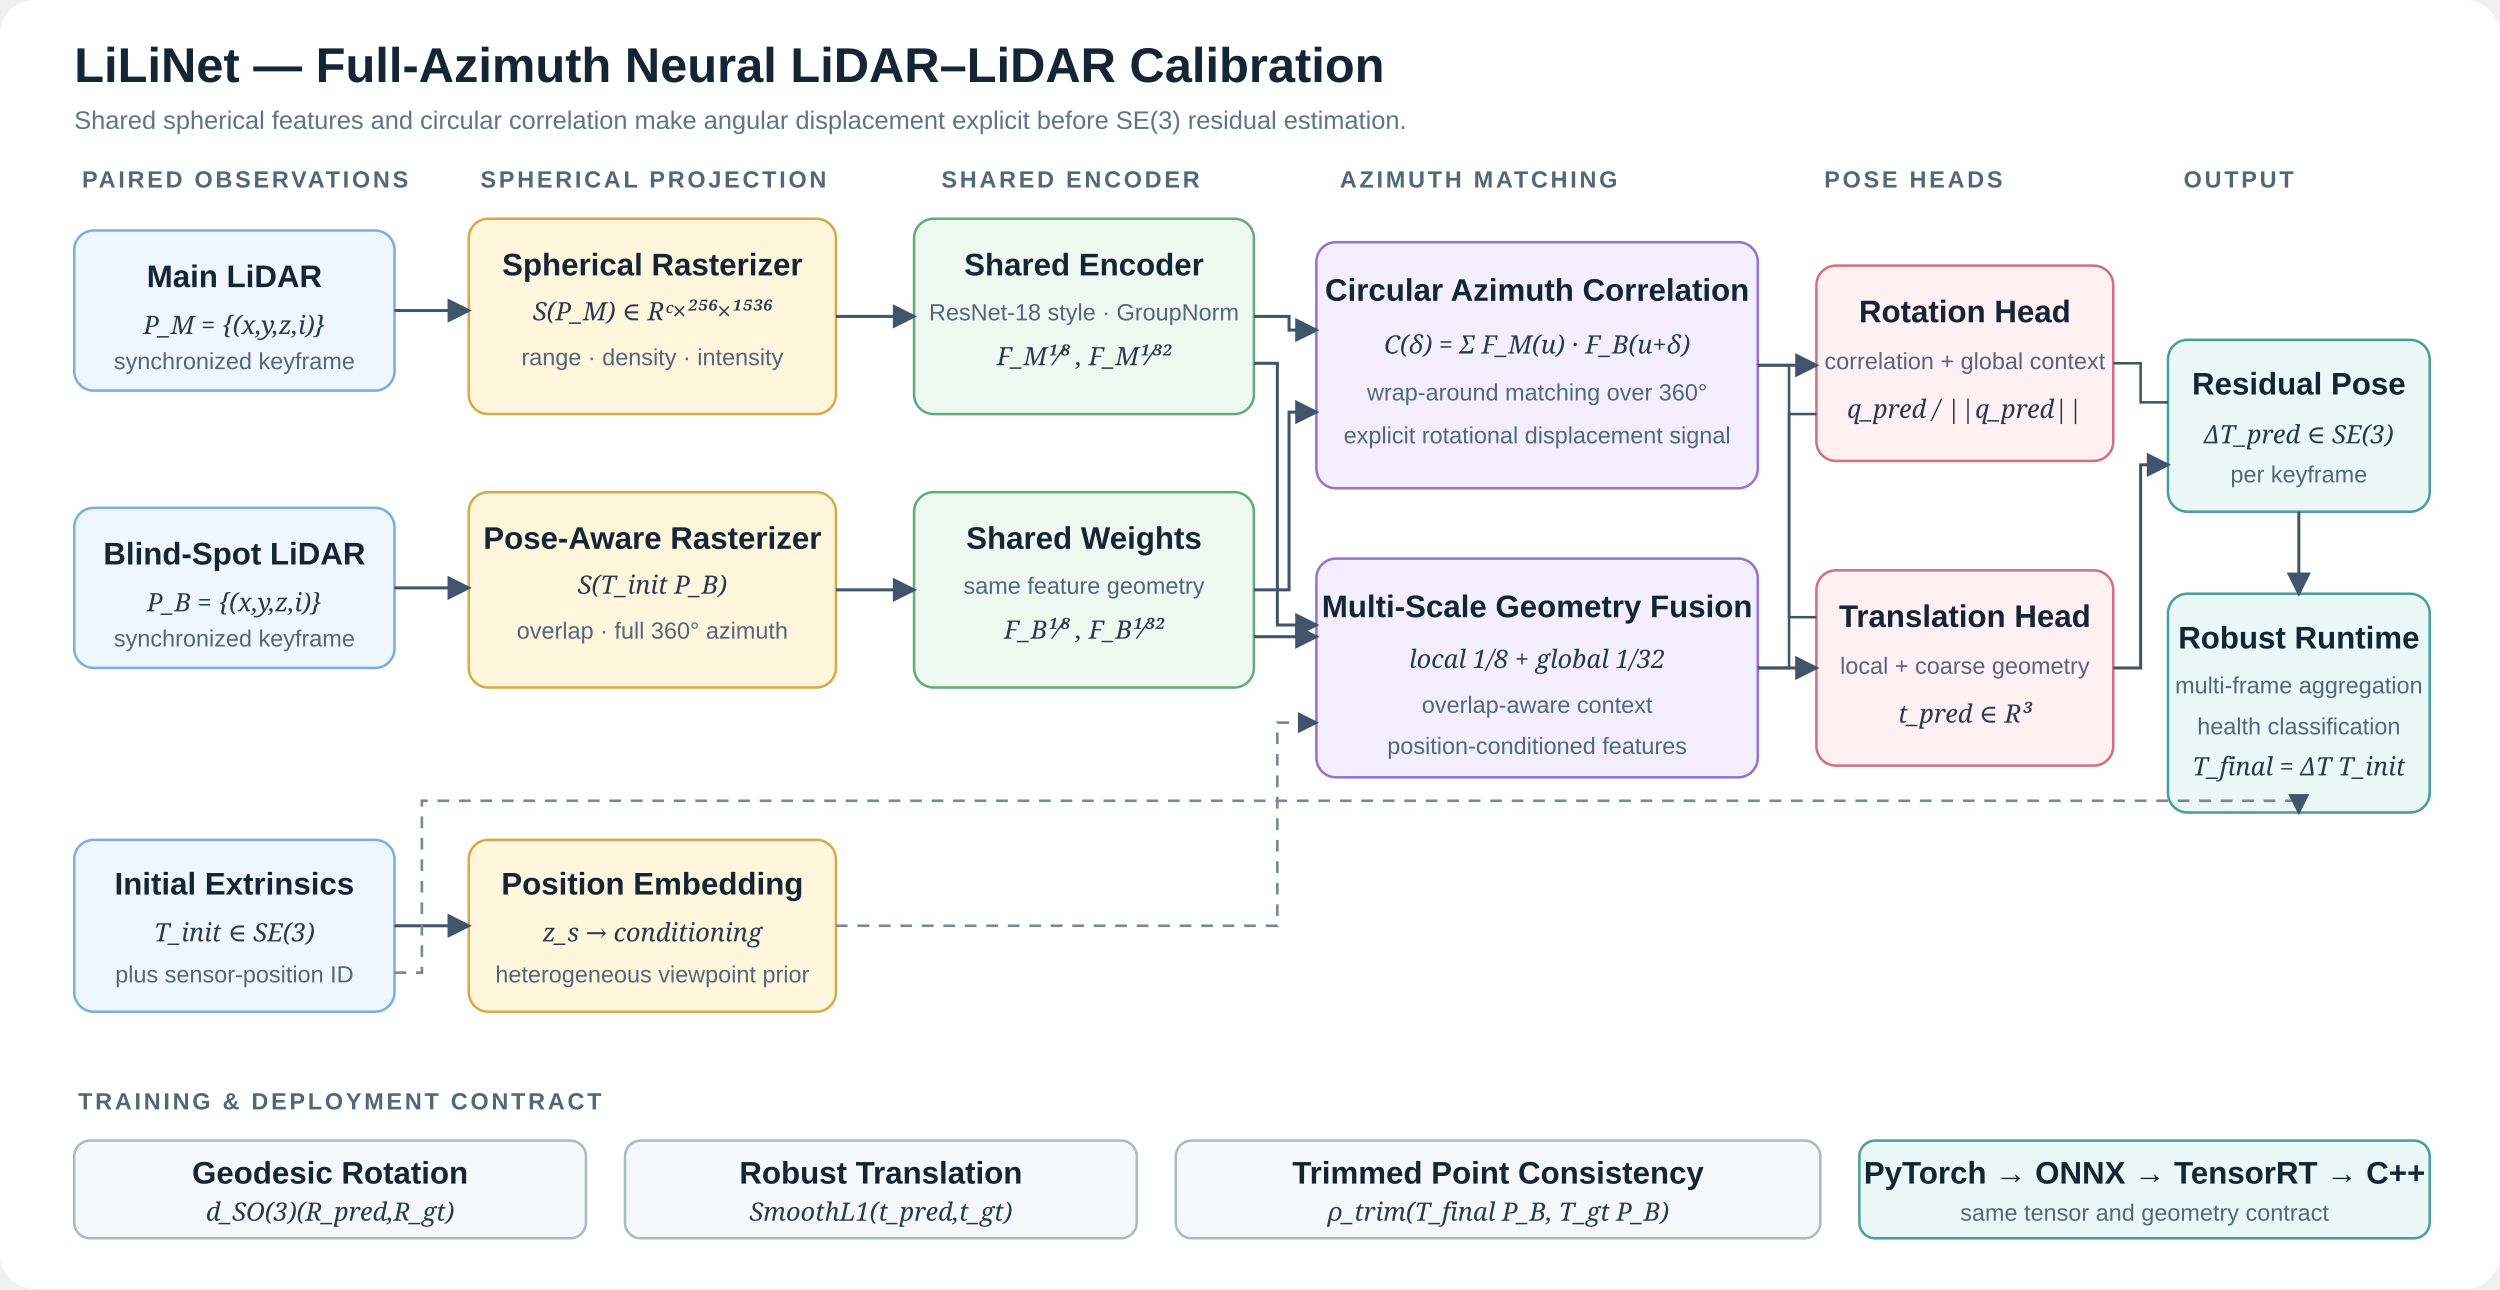
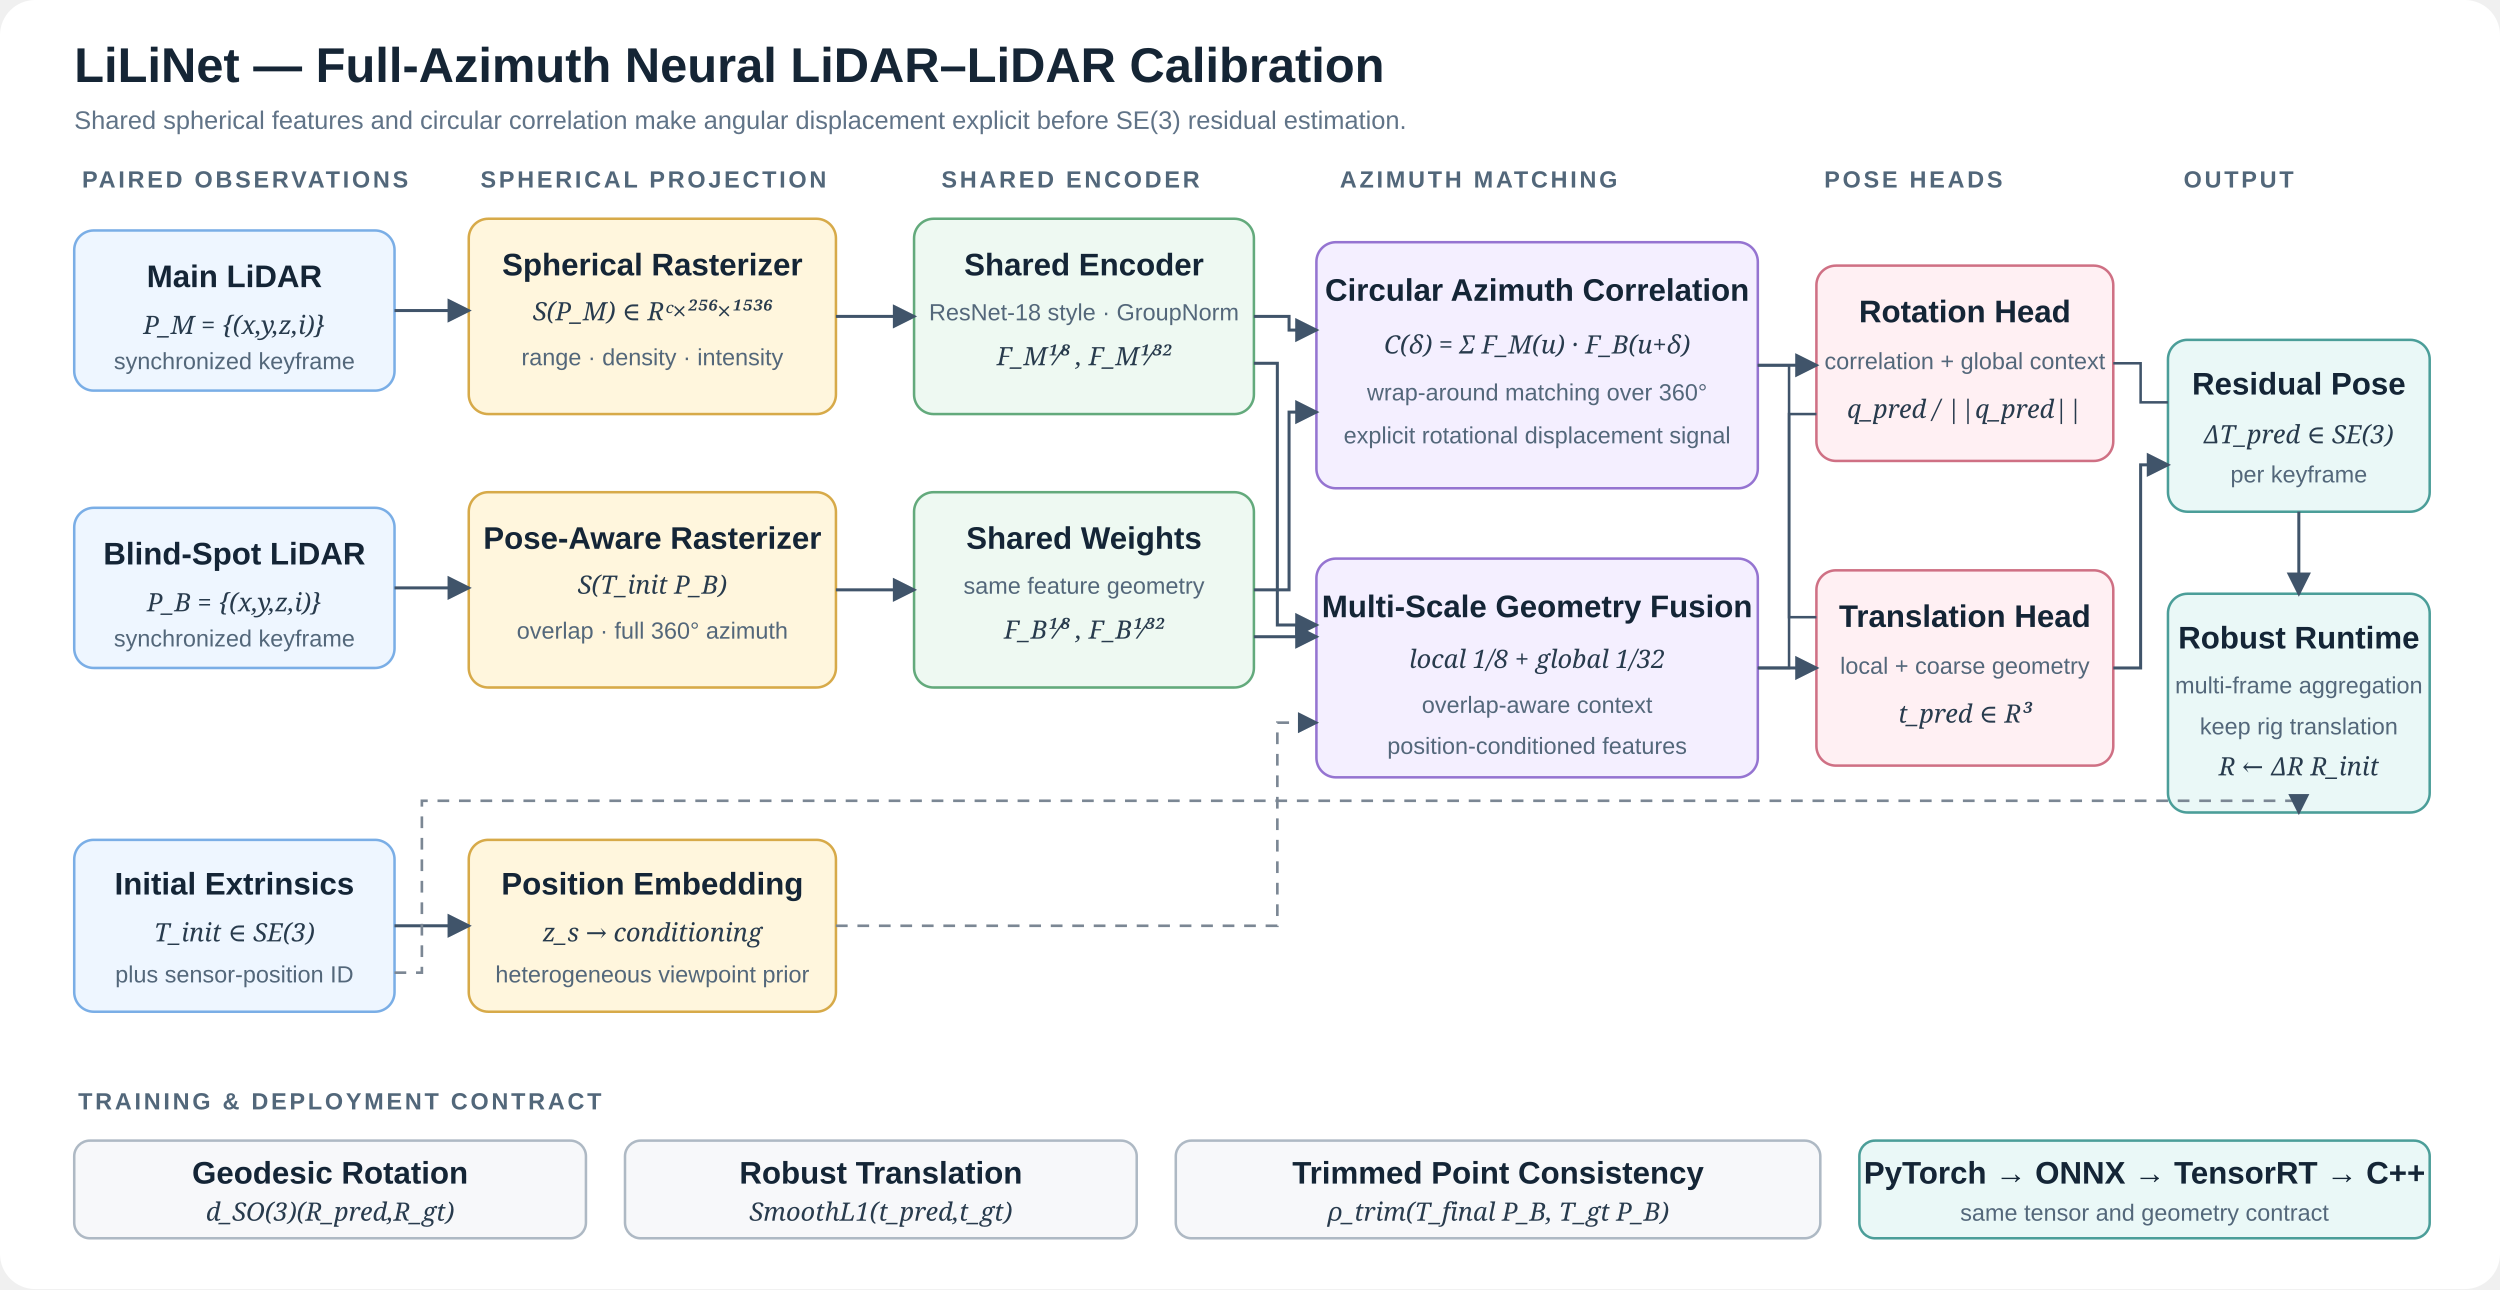
<svg xmlns="http://www.w3.org/2000/svg" width="1280" height="660" viewBox="0 0 1280 660" role="img" aria-labelledby="title desc">
  <defs>
    <marker id="arrow2" markerWidth="8" markerHeight="8" refX="7" refY="4" orient="auto" markerUnits="strokeWidth">
      <path d="M0,0 L8,4 L0,8 Z" fill="#40546a" />
    </marker>
    <style>
      .title{font:700 25px Arial,sans-serif;fill:#152535}.subtitle{font:400 13px Arial,sans-serif;fill:#607387}
      .section{font:700 12px Arial,sans-serif;letter-spacing:1.4px;fill:#52677a}.blockTitle{font:700 16px Arial,sans-serif;fill:#142536}
      .blockText{font:400 12px Arial,sans-serif;fill:#53677a}.tensor{font:italic 13px Georgia,serif;fill:#283b4d}
      .box{stroke-width:1.3}.input{fill:#eef6ff;stroke:#7aaee6}.geom{fill:#fff6dd;stroke:#d7aa49}.encoder{fill:#eef9f2;stroke:#63aa7c}
      .fusion{fill:#f4efff;stroke:#9574d1}.head{fill:#fff0f3;stroke:#cf7084}.output{fill:#eaf8f7;stroke:#4b9e99}
      .loss{fill:#f7f8fa;stroke:#aeb9c4}.line{fill:none;stroke:#40546a;stroke-width:1.55;marker-end:url(#arrow2)}
      .dash{fill:none;stroke:#7b8794;stroke-width:1.35;stroke-dasharray:6 5;marker-end:url(#arrow2)}
      .branch{fill:none;stroke:#40546a;stroke-width:1.3}.note{font:600 11px Arial,sans-serif;fill:#697b8c}
    </style>
  </defs>
  <rect width="1280" height="660" rx="18" fill="#ffffff" />
  <text x="38" y="42" class="title">LiLiNet — Full-Azimuth Neural LiDAR–LiDAR Calibration</text>
  <text x="38" y="66" class="subtitle">Shared spherical features and circular correlation make angular displacement explicit before SE(3) residual estimation.</text>
  <text x="42" y="96" class="section">PAIRED OBSERVATIONS</text>
  <text x="246" y="96" class="section">SPHERICAL PROJECTION</text>
  <text x="482" y="96" class="section">SHARED ENCODER</text>
  <text x="686" y="96" class="section">AZIMUTH MATCHING</text>
  <text x="934" y="96" class="section">POSE HEADS</text>
  <text x="1118" y="96" class="section">OUTPUT</text>
  <rect x="38" y="118" width="164" height="82" rx="10" class="box input" />
  <text x="120" y="147" text-anchor="middle" class="blockTitle">Main LiDAR</text>
  <text x="120" y="171" text-anchor="middle" class="tensor">P_M = {(x,y,z,i)}</text>
  <text x="120" y="189" text-anchor="middle" class="blockText">synchronized keyframe</text>
  <rect x="38" y="260" width="164" height="82" rx="10" class="box input" />
  <text x="120" y="289" text-anchor="middle" class="blockTitle">Blind-Spot LiDAR</text>
  <text x="120" y="313" text-anchor="middle" class="tensor">P_B = {(x,y,z,i)}</text>
  <text x="120" y="331" text-anchor="middle" class="blockText">synchronized keyframe</text>
  <rect x="38" y="430" width="164" height="88" rx="10" class="box input" />
  <text x="120" y="458" text-anchor="middle" class="blockTitle">Initial Extrinsics</text>
  <text x="120" y="482" text-anchor="middle" class="tensor">T_init ∈ SE(3)</text>
  <text x="120" y="503" text-anchor="middle" class="blockText">plus sensor-position ID</text>
  <rect x="240" y="112" width="188" height="100" rx="10" class="box geom" />
  <text x="334" y="141" text-anchor="middle" class="blockTitle">Spherical Rasterizer</text>
  <text x="334" y="164" text-anchor="middle" class="tensor">S(P_M) ∈ Rᶜ×²⁵⁶×¹⁵³⁶</text>
  <text x="334" y="187" text-anchor="middle" class="blockText">range · density · intensity</text>
  <rect x="240" y="252" width="188" height="100" rx="10" class="box geom" />
  <text x="334" y="281" text-anchor="middle" class="blockTitle">Pose-Aware Rasterizer</text>
  <text x="334" y="304" text-anchor="middle" class="tensor">S(T_init P_B)</text>
  <text x="334" y="327" text-anchor="middle" class="blockText">overlap · full 360° azimuth</text>
  <rect x="240" y="430" width="188" height="88" rx="10" class="box geom" />
  <text x="334" y="458" text-anchor="middle" class="blockTitle">Position Embedding</text>
  <text x="334" y="482" text-anchor="middle" class="tensor">z_s → conditioning</text>
  <text x="334" y="503" text-anchor="middle" class="blockText">heterogeneous viewpoint prior</text>
  <rect x="468" y="112" width="174" height="100" rx="10" class="box encoder" />
  <text x="555" y="141" text-anchor="middle" class="blockTitle">Shared Encoder</text>
  <text x="555" y="164" text-anchor="middle" class="blockText">ResNet-18 style · GroupNorm</text>
  <text x="555" y="187" text-anchor="middle" class="tensor">F_M¹⁄⁸ , F_M¹⁄³²</text>
  <rect x="468" y="252" width="174" height="100" rx="10" class="box encoder" />
  <text x="555" y="281" text-anchor="middle" class="blockTitle">Shared Weights</text>
  <text x="555" y="304" text-anchor="middle" class="blockText">same feature geometry</text>
  <text x="555" y="327" text-anchor="middle" class="tensor">F_B¹⁄⁸ , F_B¹⁄³²</text>
  <rect x="674" y="124" width="226" height="126" rx="10" class="box fusion" />
  <text x="787" y="154" text-anchor="middle" class="blockTitle">Circular Azimuth Correlation</text>
  <text x="787" y="181" text-anchor="middle" class="tensor">C(δ) = Σ F_M(u) · F_B(u+δ)</text>
  <text x="787" y="205" text-anchor="middle" class="blockText">wrap-around matching over 360°</text>
  <text x="787" y="227" text-anchor="middle" class="blockText">explicit rotational displacement signal</text>
  <rect x="674" y="286" width="226" height="112" rx="10" class="box fusion" />
  <text x="787" y="316" text-anchor="middle" class="blockTitle">Multi-Scale Geometry Fusion</text>
  <text x="787" y="342" text-anchor="middle" class="tensor">local 1/8 + global 1/32</text>
  <text x="787" y="365" text-anchor="middle" class="blockText">overlap-aware context</text>
  <text x="787" y="386" text-anchor="middle" class="blockText">position-conditioned features</text>
  <rect x="930" y="136" width="152" height="100" rx="10" class="box head" />
  <text x="1006" y="165" text-anchor="middle" class="blockTitle">Rotation Head</text>
  <text x="1006" y="189" text-anchor="middle" class="blockText">correlation + global context</text>
  <text x="1006" y="214" text-anchor="middle" class="tensor">q_pred / ||q_pred||</text>
  <rect x="930" y="292" width="152" height="100" rx="10" class="box head" />
  <text x="1006" y="321" text-anchor="middle" class="blockTitle">Translation Head</text>
  <text x="1006" y="345" text-anchor="middle" class="blockText">local + coarse geometry</text>
  <text x="1006" y="370" text-anchor="middle" class="tensor">t_pred ∈ R³</text>
  <rect x="1110" y="174" width="134" height="88" rx="10" class="box output" />
  <text x="1177" y="202" text-anchor="middle" class="blockTitle">Residual Pose</text>
  <text x="1177" y="227" text-anchor="middle" class="tensor">ΔT_pred ∈ SE(3)</text>
  <text x="1177" y="247" text-anchor="middle" class="blockText">per keyframe</text>
  <rect x="1110" y="304" width="134" height="112" rx="10" class="box output" />
  <text x="1177" y="332" text-anchor="middle" class="blockTitle">Robust Runtime</text>
  <text x="1177" y="355" text-anchor="middle" class="blockText">multi-frame aggregation</text>
-   <text x="1177" y="376" text-anchor="middle" class="blockText">health classification</text>
-   <text x="1177" y="397" text-anchor="middle" class="tensor">T_final = ΔT T_init</text>
+   <text x="1177" y="376" text-anchor="middle" class="blockText">keep rig translation</text>
+   <text x="1177" y="397" text-anchor="middle" class="tensor">R ← ΔR R_init</text>
  <path d="M202 159 H240" class="line" />
  <path d="M428 162 H468" class="line" />
  <path d="M202 301 H240" class="line" />
  <path d="M428 302 H468" class="line" />
  <path d="M202 474 H240" class="line" />
  <path d="M428 474 H654 V370 H674" class="dash" />
  <path d="M642 162 H660 V169 H674" class="line" />
  <path d="M642 302 H660 V211 H674" class="line" />
  <path d="M642 186 H654 V320 H674" class="line" />
  <path d="M642 326 H674" class="line" />
  <path d="M900 187 H930" class="line" />
  <path d="M900 342 H930" class="line" />
  <path d="M900 342 H916 V212 H930" class="branch" />
  <path d="M900 187 H916 V316 H930" class="branch" />
  <path d="M1082 186 H1096 V206 H1110" class="branch" />
  <path d="M1082 342 H1096 V238 H1110" class="line" />
  <path d="M1177 262 V304" class="line" />
  <path d="M202 498 H216 V410 H1177 V416" class="dash" />
  <text x="40" y="568" class="section">TRAINING &amp; DEPLOYMENT CONTRACT</text>
  <rect x="38" y="584" width="262" height="50" rx="8" class="box loss" />
  <text x="169" y="606" text-anchor="middle" class="blockTitle">Geodesic Rotation</text>
  <text x="169" y="625" text-anchor="middle" class="tensor">d_SO(3)(R_pred,R_gt)</text>
  <rect x="320" y="584" width="262" height="50" rx="8" class="box loss" />
  <text x="451" y="606" text-anchor="middle" class="blockTitle">Robust Translation</text>
  <text x="451" y="625" text-anchor="middle" class="tensor">SmoothL1(t_pred,t_gt)</text>
  <rect x="602" y="584" width="330" height="50" rx="8" class="box loss" />
  <text x="767" y="606" text-anchor="middle" class="blockTitle">Trimmed Point Consistency</text>
  <text x="767" y="625" text-anchor="middle" class="tensor">ρ_trim(T_final P_B, T_gt P_B)</text>
  <rect x="952" y="584" width="292" height="50" rx="8" class="box output" />
  <text x="1098" y="606" text-anchor="middle" class="blockTitle">PyTorch → ONNX → TensorRT → C++</text>
  <text x="1098" y="625" text-anchor="middle" class="blockText">same tensor and geometry contract</text>
</svg>
